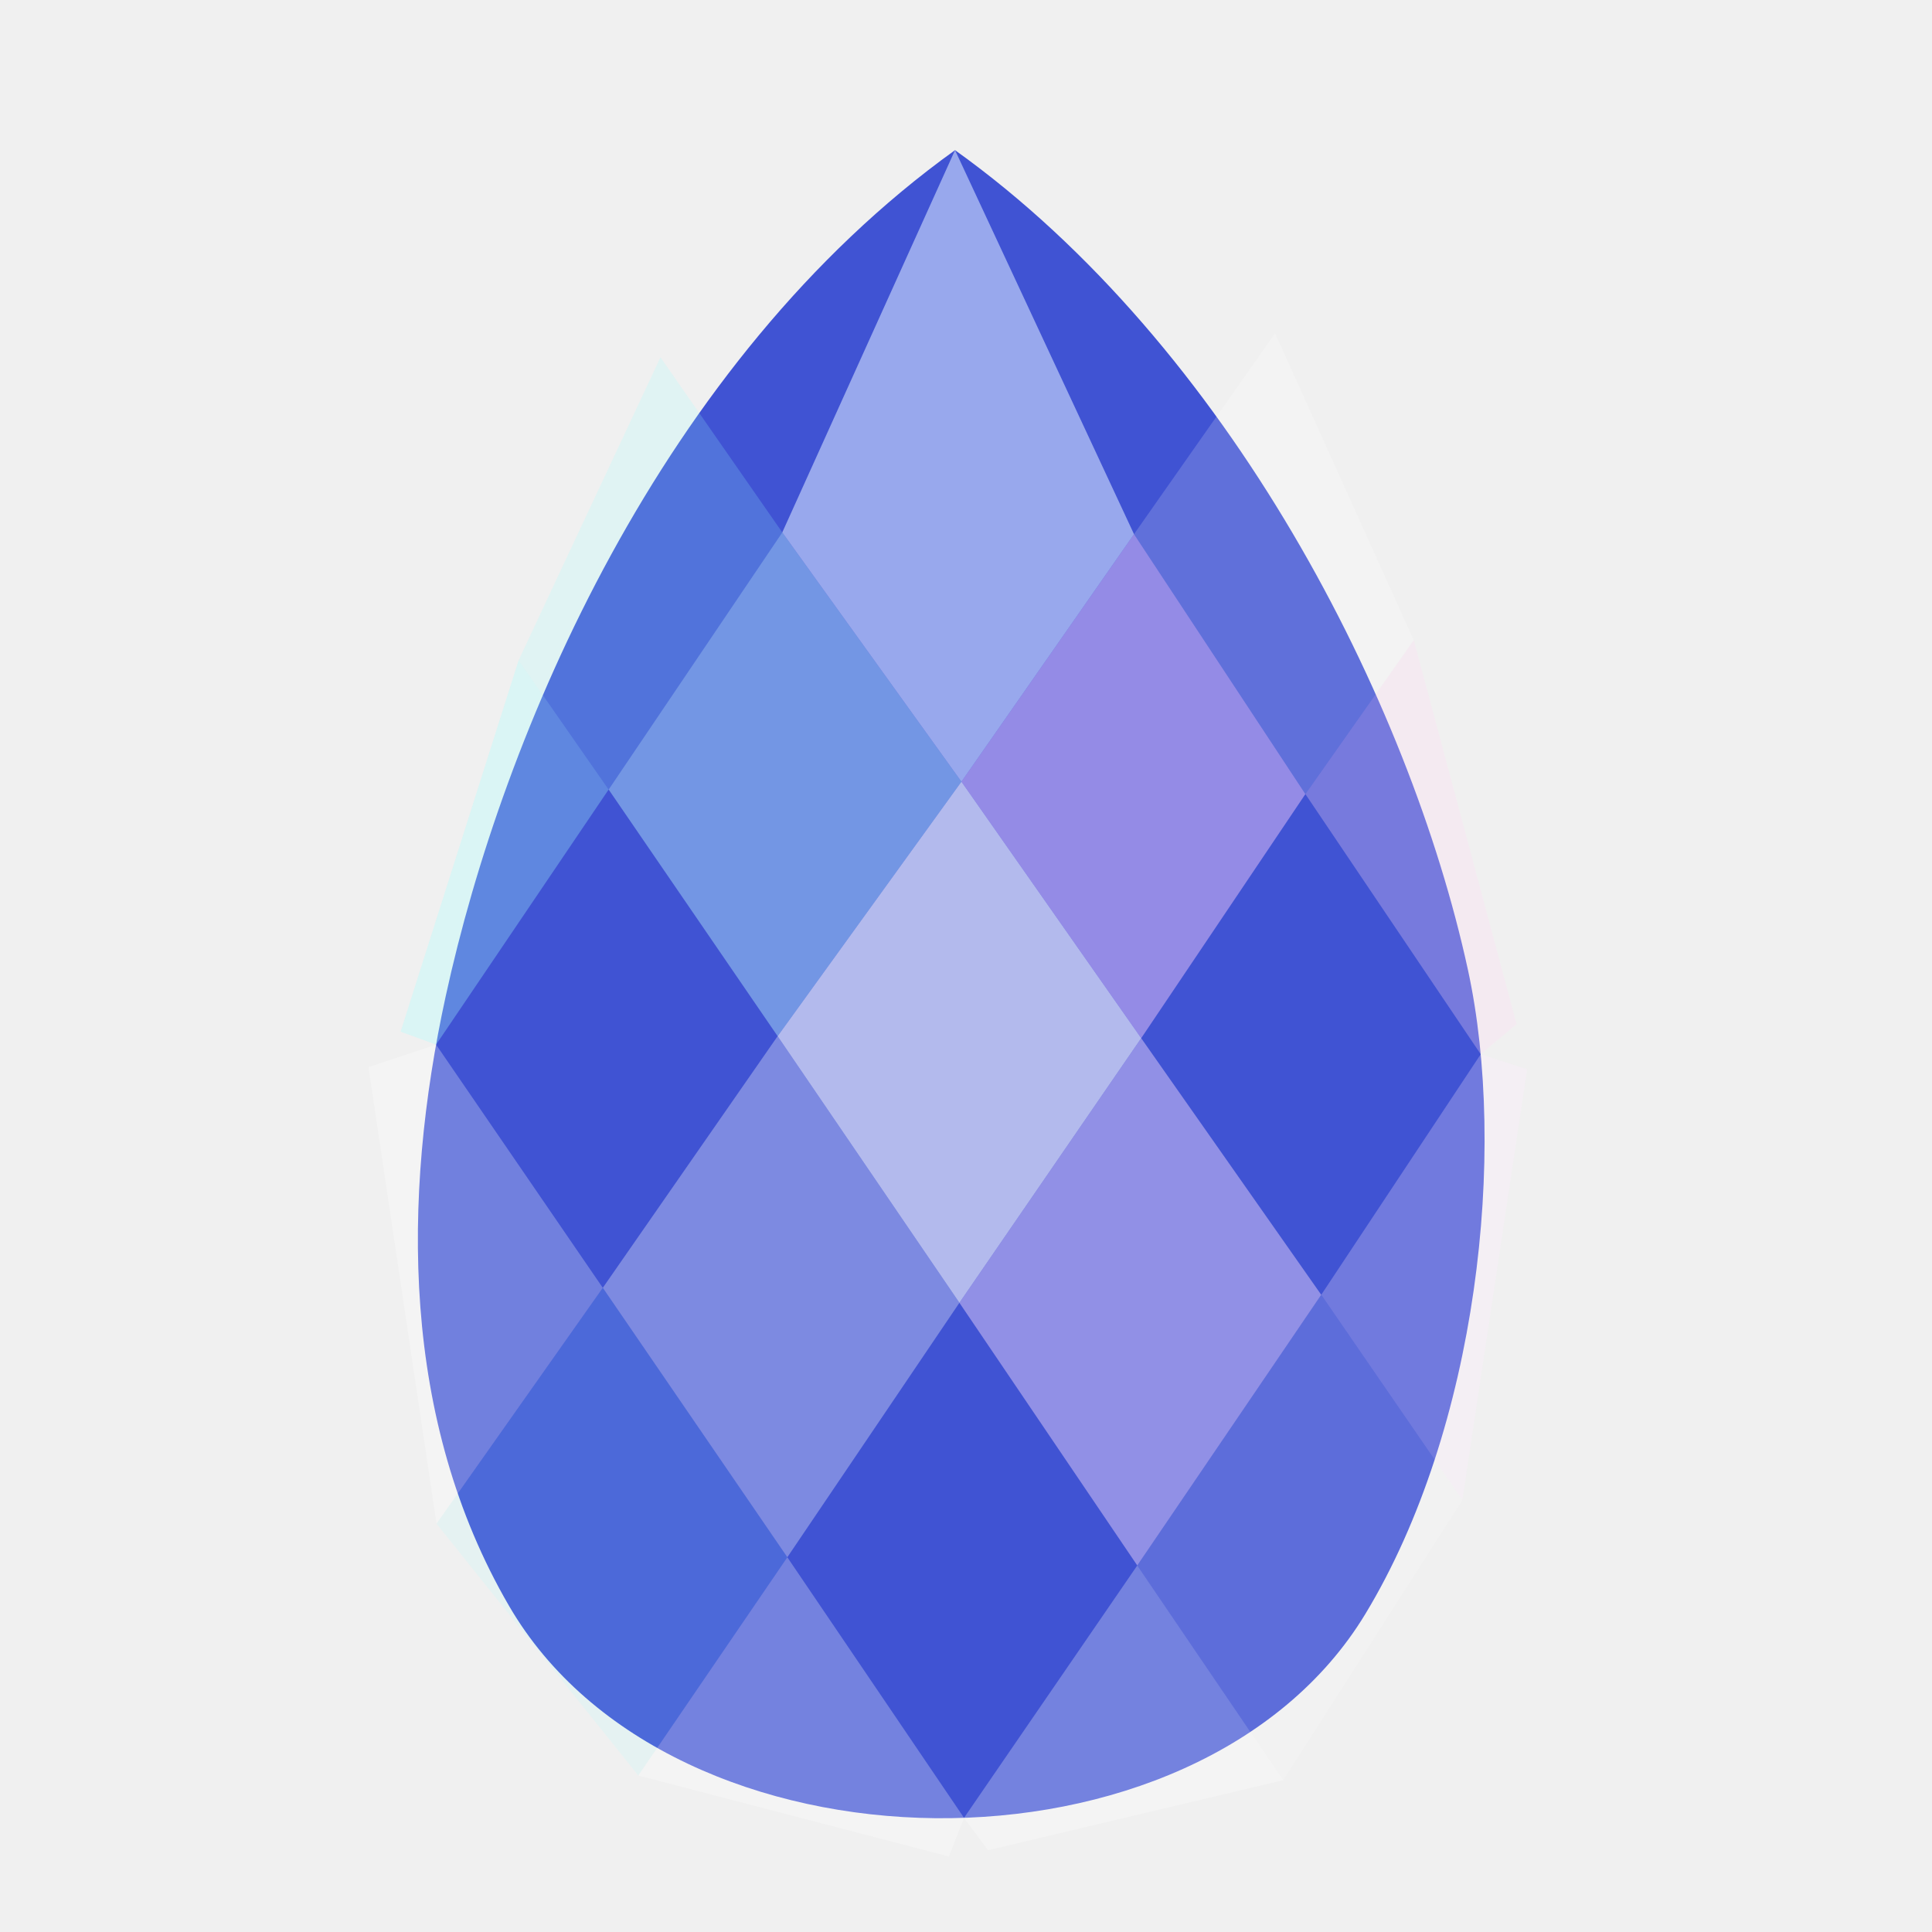
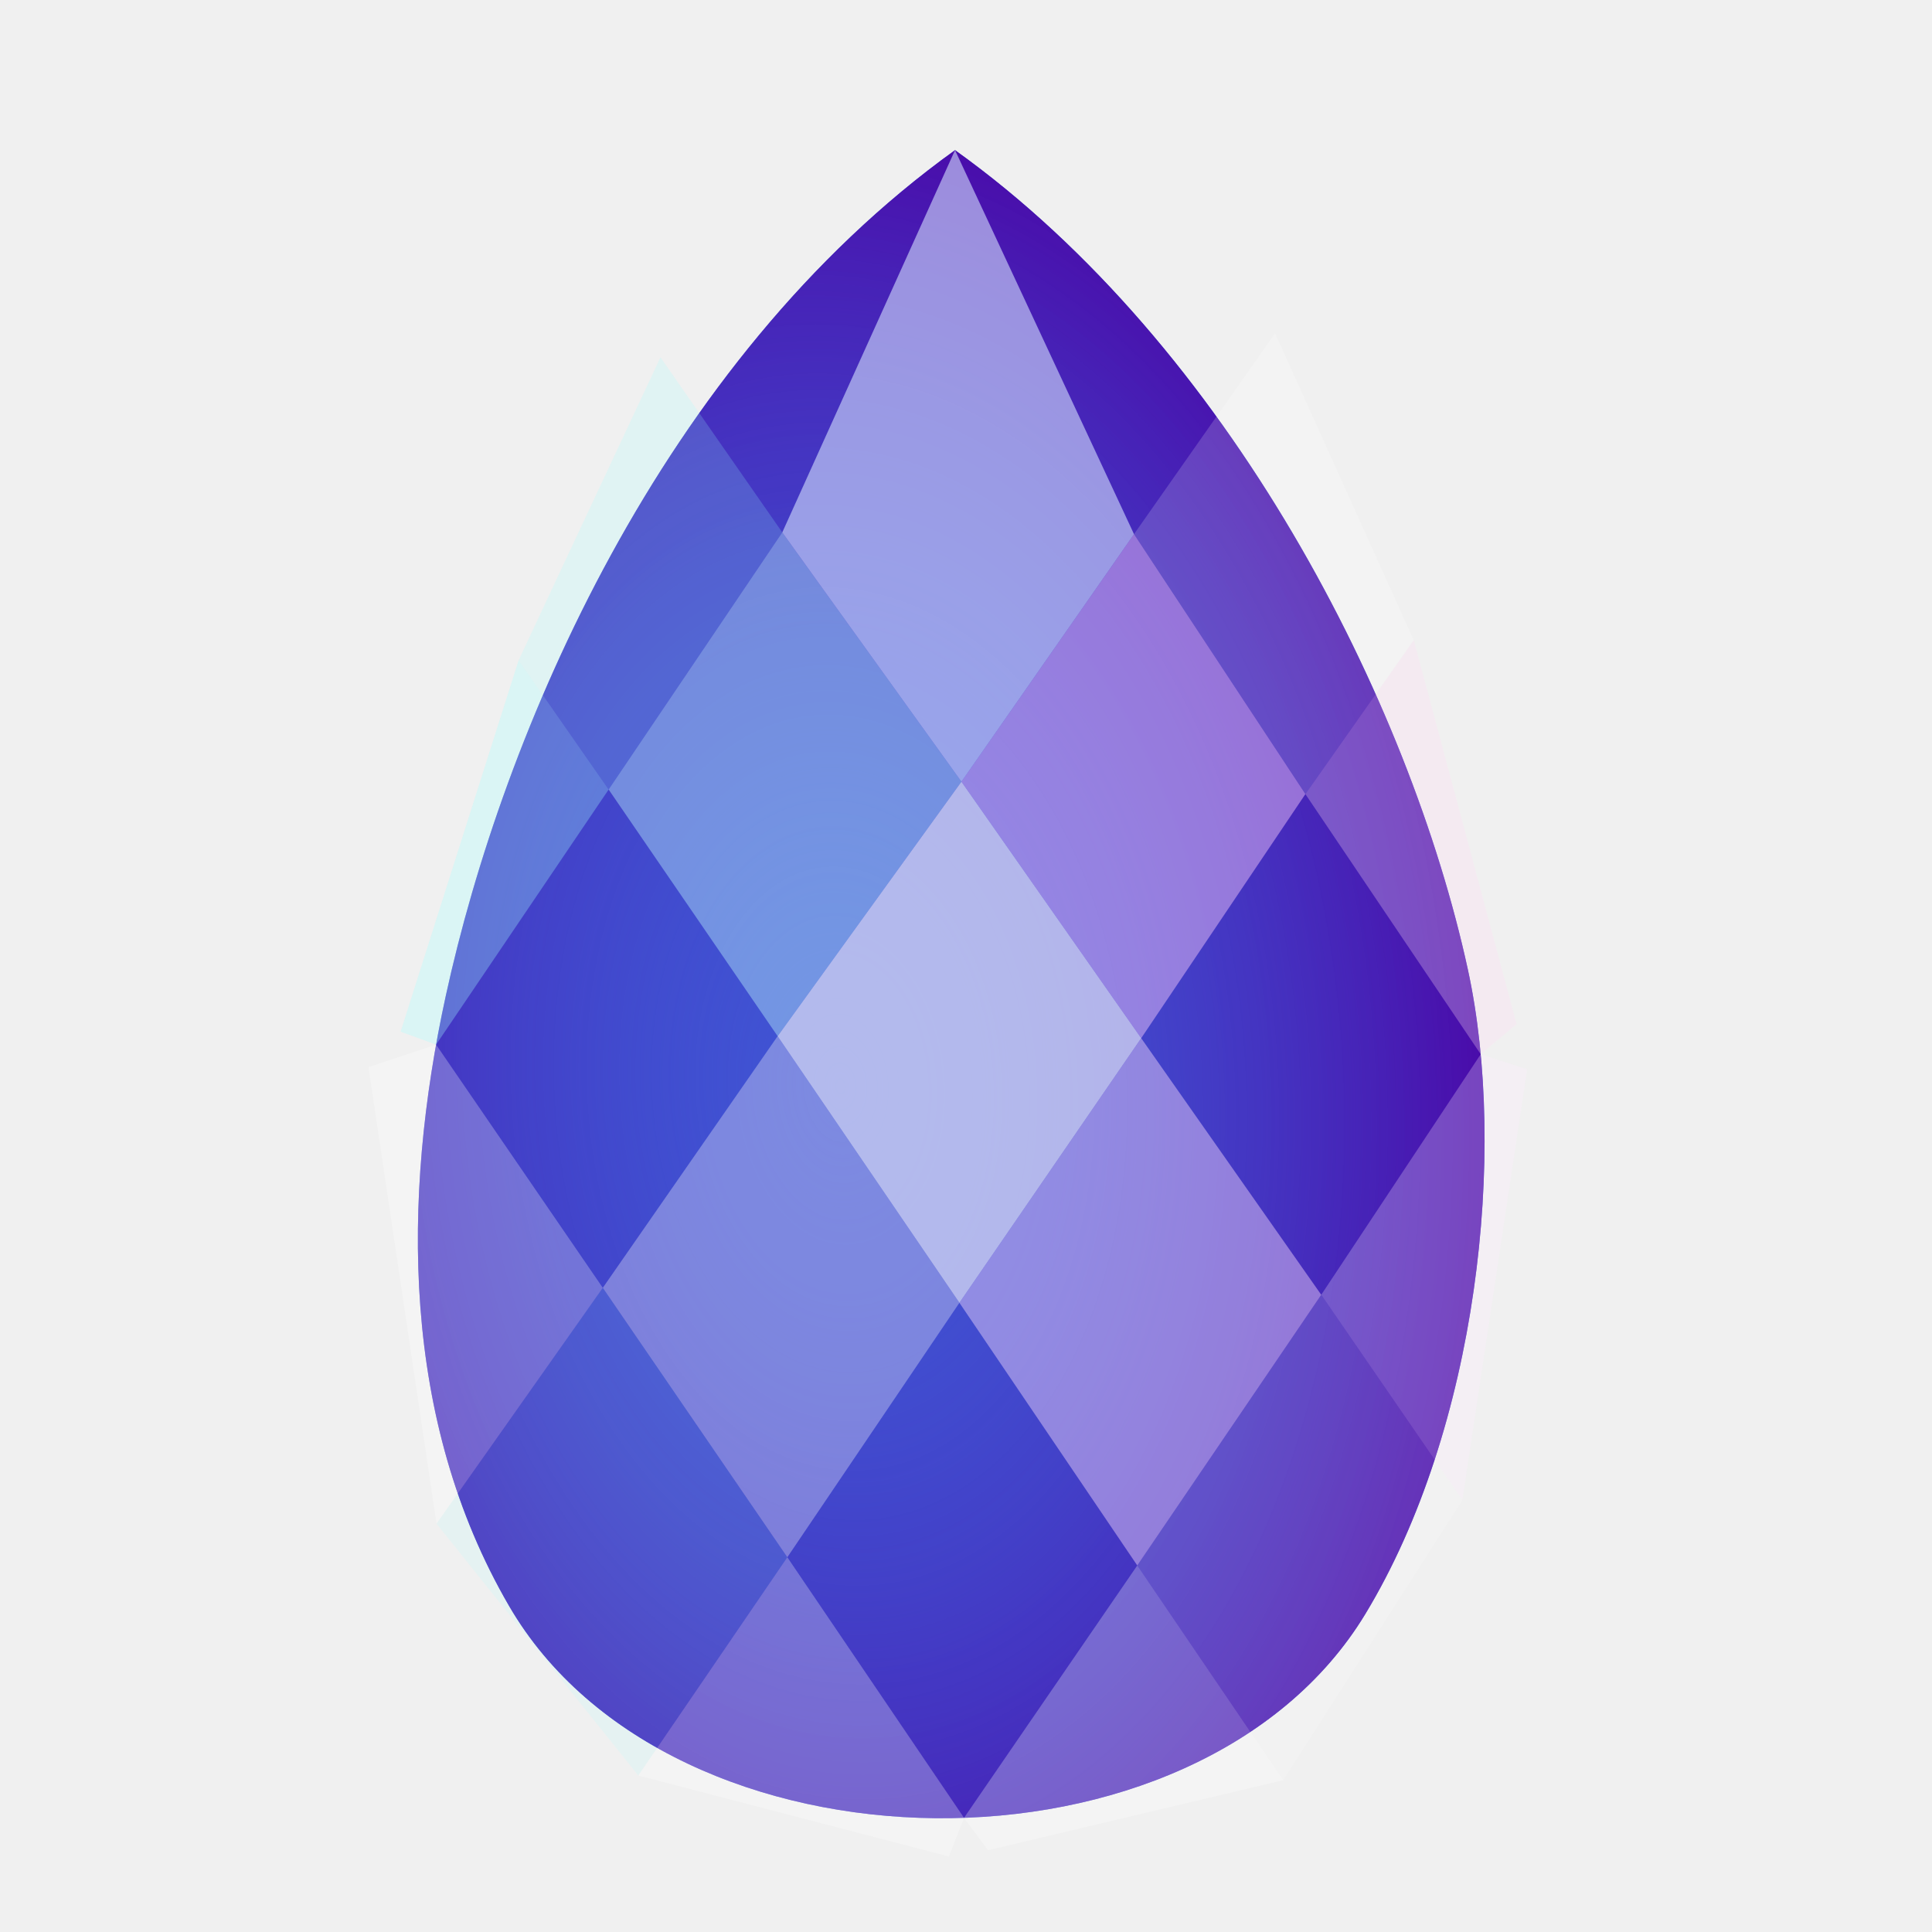
- <svg xmlns="http://www.w3.org/2000/svg" width="240mm" height="240mm" viewBox="0 0 240 240" version="1.1" id="svg5">
-   <defs id="defs2" />
+ <svg xmlns="http://www.w3.org/2000/svg" xmlns:xlink="http://www.w3.org/1999/xlink" width="240mm" height="240mm" viewBox="0 0 240 240" version="1.1" id="svg5">
+   <defs id="defs2">
+     <linearGradient id="linearGradient2365">
+       <stop style="stop-color:#4053d3;stop-opacity:0;" offset="0" id="stop2361" />
+       <stop style="stop-color:#4b00a3;stop-opacity:1;" offset="1" id="stop2363" />
+     </linearGradient>
+     <radialGradient xlink:href="#linearGradient2365" id="radialGradient2367" cx="107.463" cy="129.201" fx="107.463" fy="129.201" r="66.255" gradientTransform="matrix(1.293521,-0.07485807,0.113597,1.962917,-49.27632,-110.6069)" gradientUnits="userSpaceOnUse" />
+   </defs>
  <g id="layer1">
    <path style="fill:#4053d3;fill-opacity:1;stroke:none;stroke-width:0.265px;stroke-linecap:butt;stroke-linejoin:miter;stroke-opacity:1" d="M 118.637,18.653 C 82.051,44.953 62.466,91.191 55.376,123.713 c -5.485,25.158 -5.55,52.693 7.853,75.767 20.119,34.638 85.586,35.379 106.385,1.004 13.971,-23.091 17.651,-57.402 12.736,-80.018 C 175.107,87.137 152.714,43.037 118.637,18.653 Z" id="path2256" />
+     <path style="fill:url(#radialGradient2367);fill-opacity:1;stroke:none;stroke-width:0.265px;stroke-linecap:butt;stroke-linejoin:miter;stroke-opacity:1" d="M 118.637,18.653 C 82.051,44.953 62.466,91.191 55.376,123.713 c -5.485,25.158 -5.55,52.693 7.853,75.767 20.119,34.638 85.586,35.379 106.385,1.004 13.971,-23.091 17.651,-57.402 12.736,-80.018 C 175.107,87.137 152.714,43.037 118.637,18.653 Z" id="path2336" />
    <path style="fill:#ffffff;stroke:none;stroke-width:0.265px;stroke-linecap:butt;stroke-linejoin:miter;stroke-opacity:1;fill-opacity:0.599" d="m 96.6,128.716 22.833,-31.615 22.331,31.865 -22.582,32.869 z" id="path10019" />
    <path style="fill:#ffd3ff;fill-opacity:0.438;stroke:none;stroke-width:0.265px;stroke-linecap:butt;stroke-linejoin:miter;stroke-opacity:1" d="m 119.433,97.102 21.438,-30.747 21.29,32.29 -20.398,30.322 z" id="path10747" />
    <path style="fill:#c4ffff;stroke:none;stroke-width:0.265px;stroke-linecap:butt;stroke-linejoin:miter;stroke-opacity:1;fill-opacity:0.387" d="M 97.178,66.136 119.433,97.102 96.6,128.716 75.608,98.078 Z" id="path11475" />
    <path style="fill:#ffffff;stroke:none;stroke-width:0.265px;stroke-linecap:butt;stroke-linejoin:miter;stroke-opacity:1;fill-opacity:0.318" d="m 96.6,128.716 22.582,33.12 -21.377,31.611 -22.923,-33.47 21.718,-31.261" id="path11477" />
    <path style="fill:#ffe4ff;stroke:none;stroke-width:0.265px;stroke-linecap:butt;stroke-linejoin:miter;stroke-opacity:1;fill-opacity:0.423" d="m 119.182,161.836 22.093,32.632 22.854,-33.626 -22.366,-31.875 z" id="path11479" />
    <path style="fill:#d7e4ff;stroke:none;stroke-width:0.265px;stroke-linecap:butt;stroke-linejoin:miter;stroke-opacity:1;fill-opacity:0.588" d="M 119.433,97.102 97.178,66.136 118.637,18.653 140.871,66.355 Z" id="path11481" />
    <path style="fill:#ffffff;fill-opacity:0.27;stroke:none;stroke-width:0.265px;stroke-linecap:butt;stroke-linejoin:miter;stroke-opacity:1" d="m 97.805,193.447 -18.514,27.114 38.58,10.057 1.884,-4.8 z" id="path13661" />
    <path style="fill:#ffffff;fill-opacity:0.27;stroke:none;stroke-width:0.265px;stroke-linecap:butt;stroke-linejoin:miter;stroke-opacity:1" d="m 141.275,194.468 -21.519,31.35 2.984,4.022 36.66,-8.7 z" id="path13663" />
    <path style="fill:#ffffff;fill-opacity:0.259;stroke:none;stroke-width:0.265px;stroke-linecap:butt;stroke-linejoin:miter;stroke-opacity:1" d="m 54.173,129.768 -8.4,2.788 8.452,56.722 20.657,-29.3 z" id="path13665" />
    <path style="fill:#ffdcf5;stroke:none;stroke-width:0.265px;stroke-linecap:butt;stroke-linejoin:miter;stroke-opacity:1;fill-opacity:0.288" d="m 183.94,130.961 -21.779,-32.315 13.468,-19.132 12.769,47.708 z" id="path13667" />
    <path style="fill:#a7ffff;stroke:none;stroke-width:0.265px;stroke-linecap:butt;stroke-linejoin:miter;stroke-opacity:1;fill-opacity:0.303" d="M 54.173,129.768 75.608,98.078 64.426,82.021 49.766,128.156 Z" id="path13669" />
    <path style="fill:#ffebff;stroke:none;stroke-width:0.265px;stroke-linecap:butt;stroke-linejoin:miter;stroke-opacity:1;fill-opacity:0.255" d="m 183.94,130.961 -19.81,29.881 17.534,25.498 8.045,-53.507 z" id="path13671" />
    <path style="fill:#9fffff;stroke:none;stroke-width:0.265px;stroke-linecap:butt;stroke-linejoin:miter;stroke-opacity:1;fill-opacity:0.131" d="m 74.882,159.978 -20.657,29.3 25.066,31.283 18.514,-27.114 z" id="path13673" />
    <path style="fill:#ffffff;stroke:none;stroke-width:0.265px;stroke-linecap:butt;stroke-linejoin:miter;stroke-opacity:1;fill-opacity:0.153" d="m 141.275,194.468 22.854,-33.626 17.534,25.498 -22.264,34.798 z" id="path13675" />
    <path style="fill:#9cffff;stroke:none;stroke-width:0.265px;stroke-linecap:butt;stroke-linejoin:miter;stroke-opacity:1;fill-opacity:0.19" d="M 75.608,98.078 64.426,82.021 82.046,44.385 97.178,66.136 Z" id="path13677" />
    <path style="fill:#ffffff;stroke:none;stroke-width:0.265px;stroke-linecap:butt;stroke-linejoin:miter;stroke-opacity:1;fill-opacity:0.17" d="M 162.161,98.645 175.629,79.513 158.393,41.374 140.871,66.355 Z" id="path13681" />
  </g>
</svg>
